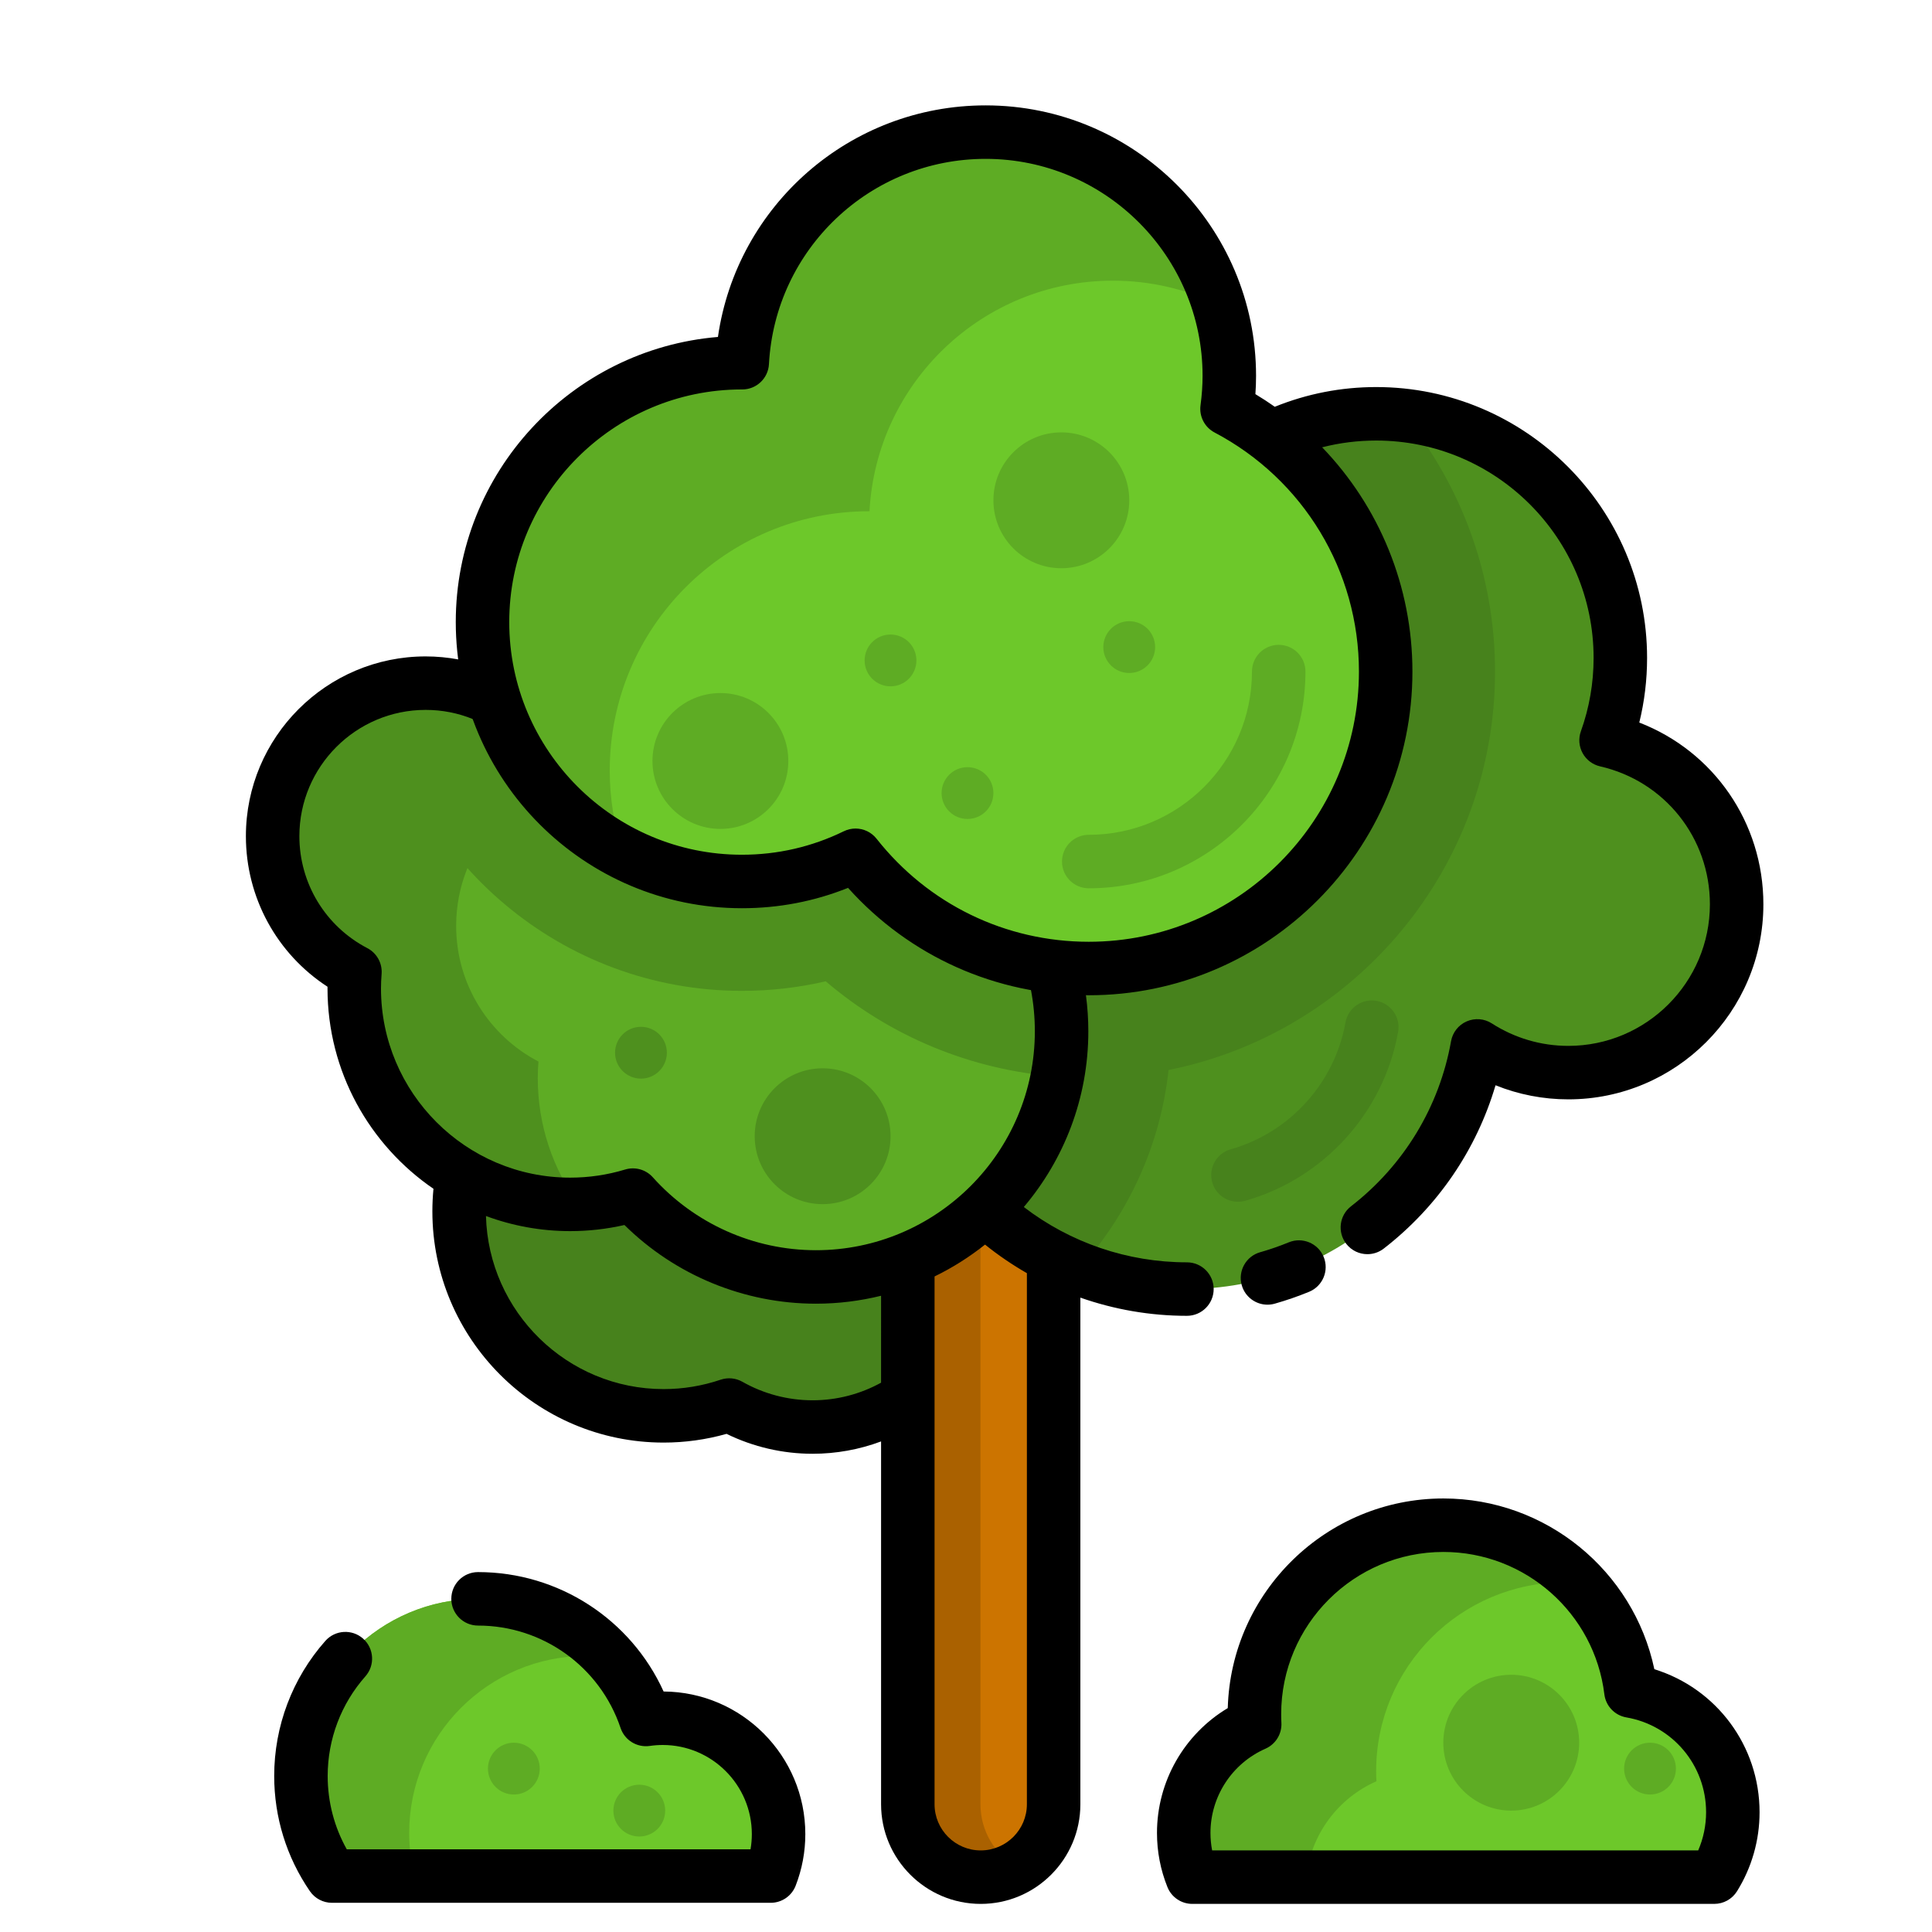
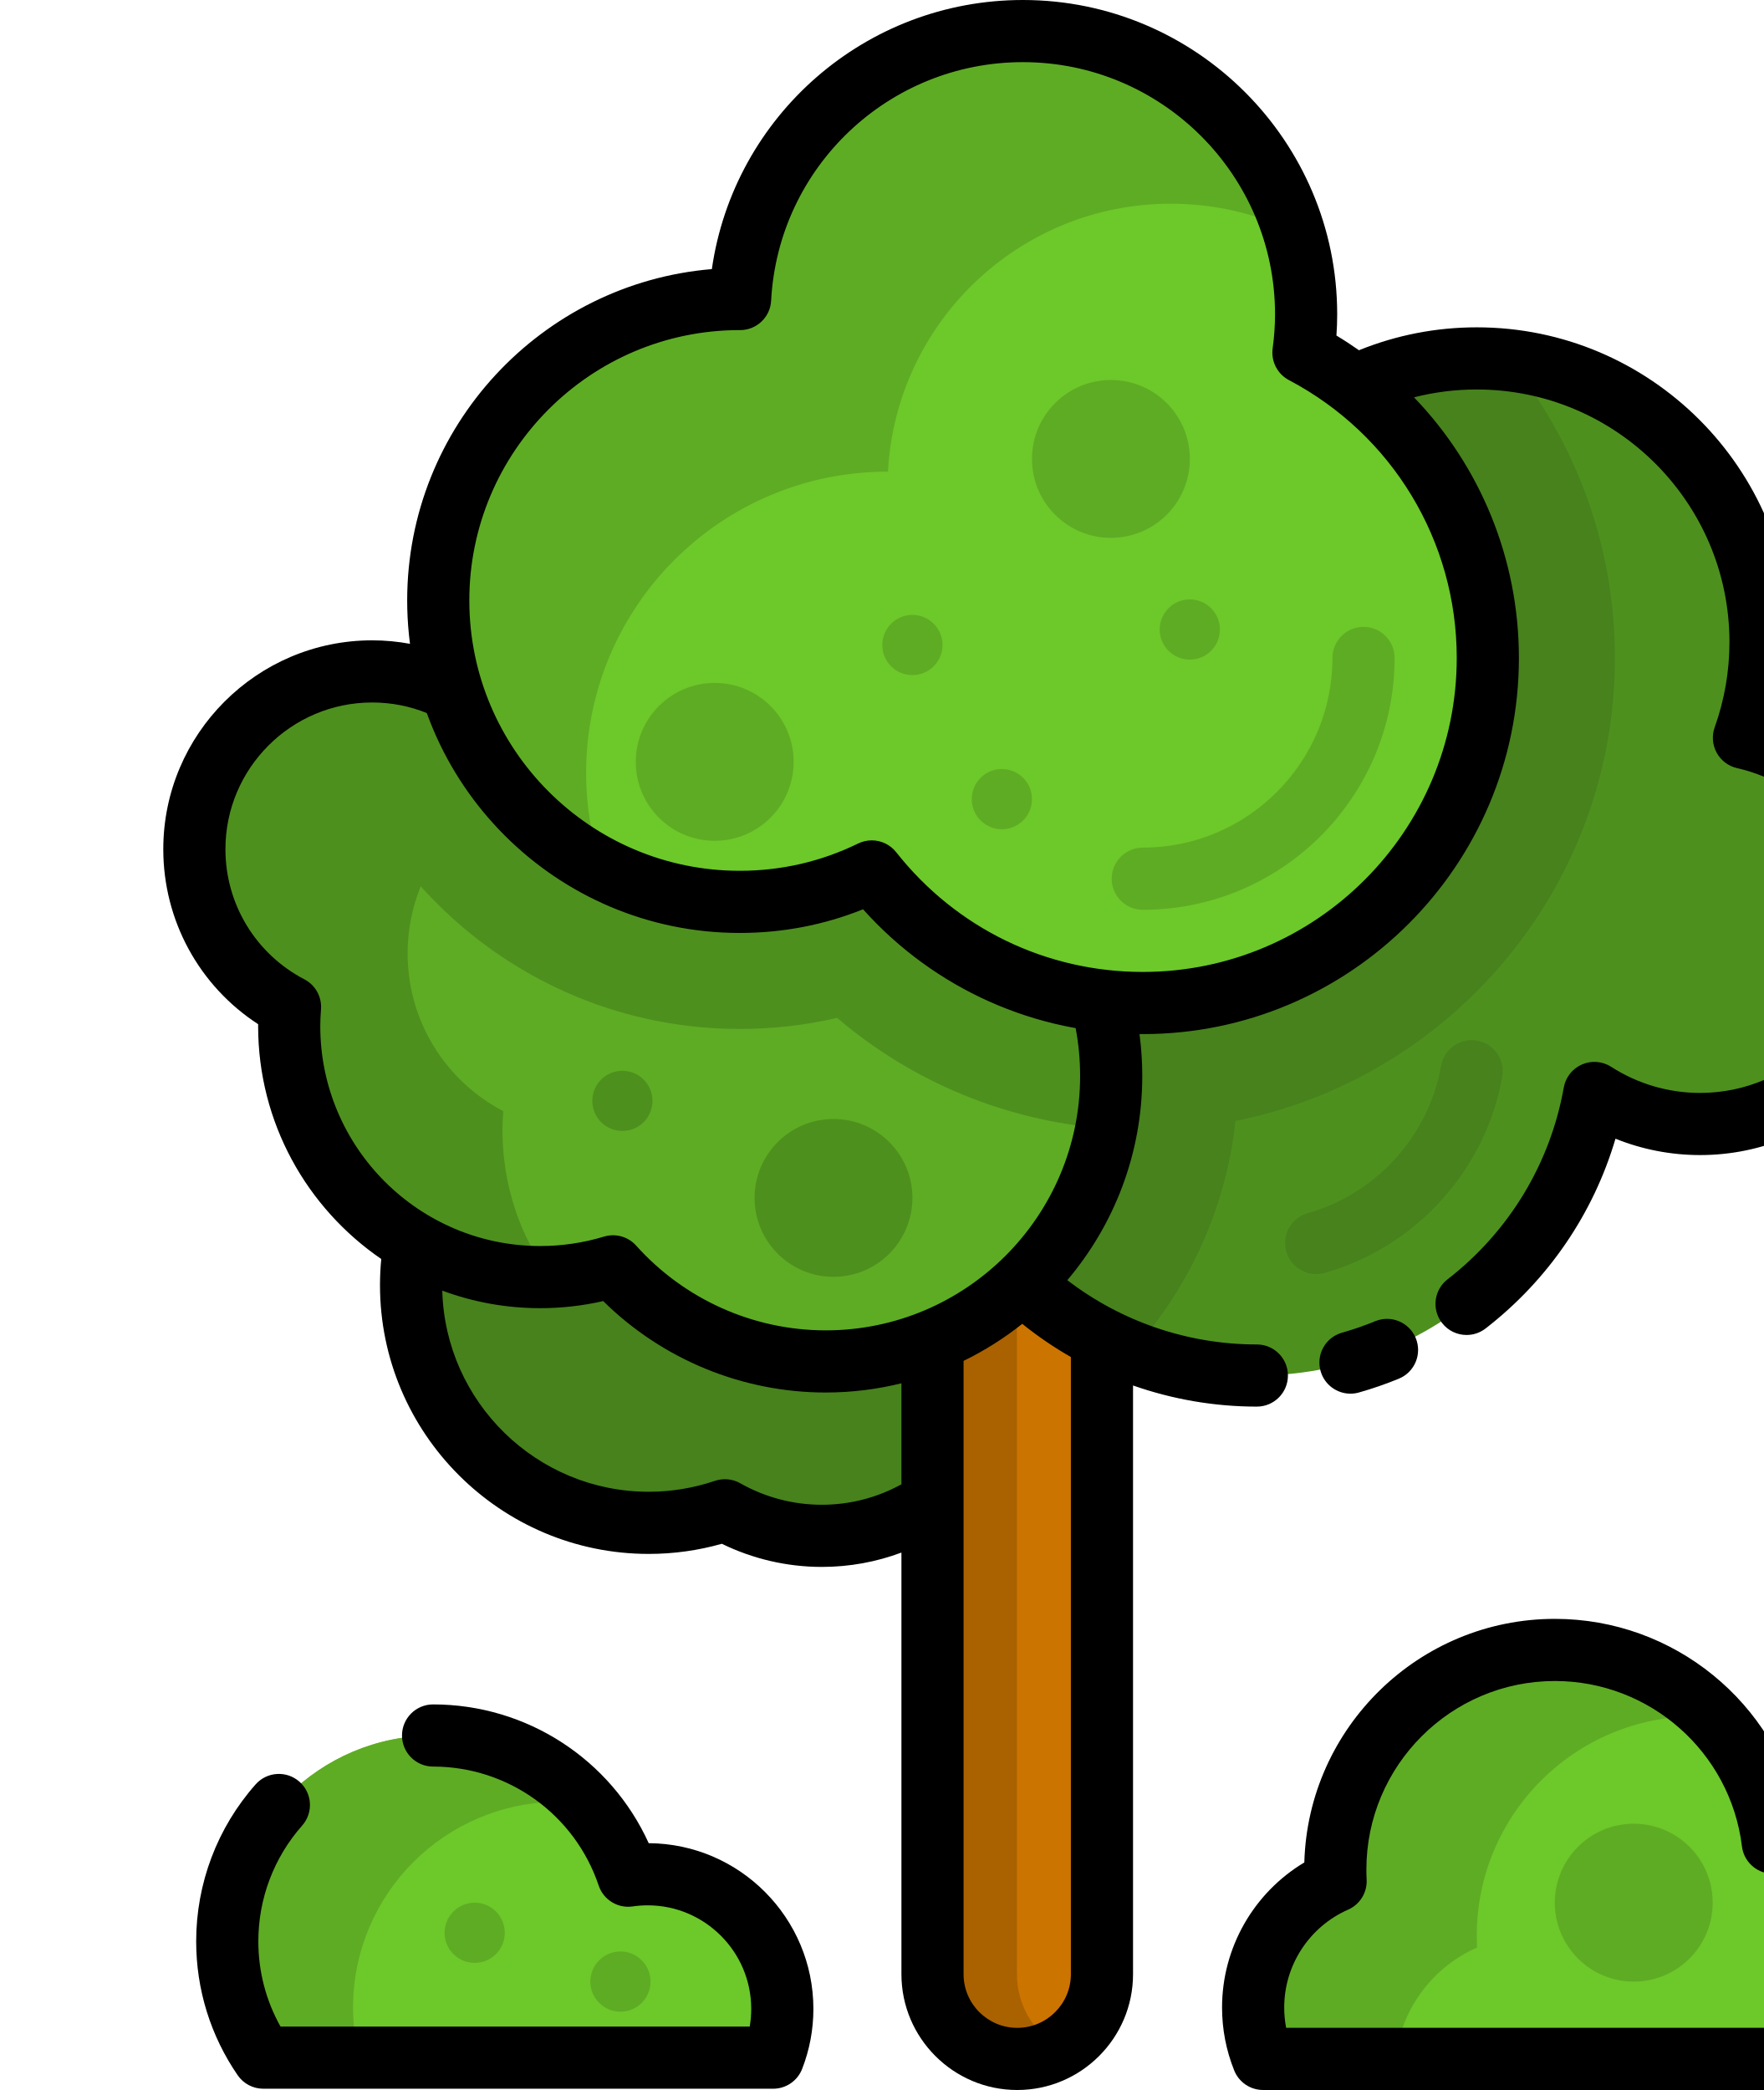
- <svg xmlns="http://www.w3.org/2000/svg" version="1.1" id="Layer_1" x="0px" y="0px" viewBox="-30 -30 550 550" style="enable-background:new 0 0 512 512;" xml:space="preserve">
+ <svg xmlns="http://www.w3.org/2000/svg" version="1.1" id="Layer_1" x="0px" y="0px" viewBox="-30 -3ng0 550 550" style="enable-background:new 0 0 512 512;" xml:space="preserve">
  <path style="fill:#47821C;" d="M205.7,280.168c-10.609-14.292-27.61-23.556-46.777-23.556c-32.157,0-58.225,26.068-58.225,58.225  s26.068,58.225,58.225,58.225c6.532,0,12.805-1.091,18.667-3.076c7.006,3.978,15.099,6.261,23.731,6.261  c26.589,0,48.142-21.554,48.142-48.142C249.463,302.992,230.234,282.381,205.7,280.168z" />
  <path style="fill:#CC7400;" d="M249.116,504.383c-11.463,0-20.756-9.293-20.756-20.756V224.96c0-11.463,9.293-20.756,20.756-20.756  c11.463,0,20.756,9.293,20.756,20.756v258.668C269.872,495.09,260.579,504.383,249.116,504.383z" />
  <path style="fill:#AA6100;" d="M249.116,483.628V224.96c0-7.678,4.18-14.366,10.378-17.956c-3.055-1.77-6.593-2.799-10.378-2.799  c-11.463,0-20.756,9.293-20.756,20.756v258.668c0,11.463,9.293,20.756,20.756,20.756c3.785,0,7.323-1.029,10.378-2.799  C253.296,497.993,249.116,491.305,249.116,483.628z" />
  <path style="fill:#4E901E;" d="M427.138,180.739c2.625-7.326,4.064-15.214,4.064-23.442c0-38.384-31.116-69.5-69.5-69.5  s-69.5,31.116-69.5,69.5c0,4.413,0.429,8.723,1.216,12.908c-39.533,6.832-69.612,41.27-69.612,82.754  c0,46.397,37.612,84.009,84.009,84.009c41.35,0,75.698-29.884,82.686-69.227c7.468,4.806,16.349,7.607,25.891,7.607  c26.463,0,47.917-21.453,47.917-47.917C464.31,204.664,448.425,185.62,427.138,180.739z" />
  <g>
    <path style="fill:#47821C;" d="M395.606,161.187c0-27.088-9.382-52.662-25.838-72.908c-2.647-0.307-5.336-0.481-8.066-0.481   c-38.384,0-69.5,31.116-69.5,69.5c0,4.413,0.429,8.723,1.216,12.908c-39.533,6.832-69.612,41.27-69.612,82.754   c0,35.598,22.153,66.003,53.416,78.238c13.851-15.356,23.085-34.954,25.444-56.597   C355.599,264.014,395.606,217.186,395.606,161.187z" />
    <path style="fill:#47821C;" d="M322.42,312.12c-3.322,0-6.376-2.192-7.324-5.548c-1.141-4.046,1.214-8.252,5.261-9.393   c16.792-4.736,29.614-18.903,32.667-36.093c0.736-4.14,4.688-6.905,8.827-6.164c4.139,0.735,6.899,4.687,6.164,8.827   c-4.068,22.9-21.152,41.775-43.525,48.085C323.8,312.027,323.103,312.12,322.42,312.12z" />
  </g>
  <path style="fill:#5EAC24;" d="M202.197,193.637c-12.034,0-23.358,3.042-33.247,8.395c-10.242-7.629-22.939-12.147-36.693-12.147  c-0.52,0-1.032,0.026-1.549,0.04c-6.875-15.013-22.02-25.45-39.613-25.45c-24.056,0-43.557,19.501-43.557,43.557  c0,16.793,9.509,31.357,23.431,38.626c-0.118,1.557-0.198,3.125-0.198,4.713c0,33.958,27.528,61.486,61.486,61.486  c6.205,0,12.191-0.928,17.837-2.637c12.806,14.295,31.4,23.297,52.102,23.297c38.626,0,69.939-31.313,69.939-69.939  S240.824,193.637,202.197,193.637z" />
  <g>
    <path style="fill:#4E901E;" d="M123.289,272.2c-13.922-7.269-23.431-21.833-23.431-38.626c0-22.525,17.098-41.054,39.024-43.323   c-2.177-0.233-4.385-0.365-6.625-0.365c-0.52,0-1.032,0.026-1.549,0.04c-6.874-15.013-22.02-25.45-39.613-25.45   c-24.056,0-43.557,19.501-43.557,43.557c0,16.793,9.509,31.357,23.432,38.626c-0.119,1.557-0.198,3.125-0.198,4.713   c0,33.958,27.528,61.486,61.486,61.486c0.809,0,1.614-0.017,2.416-0.049c-7.279-10.103-11.581-22.493-11.581-35.896   C123.092,275.325,123.172,273.757,123.289,272.2z" />
    <path style="fill:#4E901E;" d="M202.197,193.637c-12.034,0-23.358,3.042-33.247,8.395c-10.243-7.629-22.939-12.147-36.693-12.147   c-0.52,0-1.032,0.026-1.549,0.04c-6.874-15.013-22.02-25.45-39.613-25.45c-4.554,0-8.945,0.701-13.071,1.999   c9.118,48.659,51.911,85.6,103.177,85.6c8.134,0,16.108-0.91,23.866-2.718c18.465,15.753,41.378,25.245,65.861,27.127   c0.781-4.184,1.208-8.494,1.208-12.904C272.137,224.95,240.824,193.637,202.197,193.637z" />
  </g>
  <path style="fill:#6DC82A;" d="M319.306,86.384c0.416-3.074,0.651-6.206,0.651-9.394c0-38.316-31.061-69.378-69.378-69.378  c-37.063,0-67.334,29.064-69.275,65.643c-0.035,0-0.068-0.003-0.103-0.003c-40.782,0-73.843,33.061-73.843,73.843  s33.061,73.843,73.843,73.843c11.608,0,22.586-2.686,32.359-7.459c15.479,19.623,39.452,32.234,66.384,32.234  c46.684,0,84.529-37.845,84.529-84.529C364.472,128.719,346.158,100.544,319.306,86.384z" />
  <g>
    <path style="fill:#5EAC24;" d="M217.423,115.54c0.035,0,0.068,0.002,0.103,0.003C219.467,78.964,249.738,49.9,286.8,49.9   c10.808,0,21.038,2.474,30.157,6.882c-8.653-28.458-35.093-49.17-66.379-49.17c-37.063,0-67.334,29.064-69.275,65.643   c-0.035,0-0.068-0.003-0.103-0.003c-40.782,0-73.843,33.061-73.843,73.843c0,28.585,16.252,53.357,40.01,65.63   c-2.444-7.34-3.788-15.182-3.788-23.343C143.58,148.601,176.64,115.54,217.423,115.54z" />
    <path style="fill:#5EAC24;" d="M279.944,222.877c-4.205,0-7.613-3.409-7.613-7.613s3.408-7.613,7.613-7.613   c25.621,0,46.465-20.844,46.465-46.465c0-4.204,3.408-7.613,7.613-7.613s7.613,3.409,7.613,7.613   C341.634,195.203,313.96,222.877,279.944,222.877z" />
    <circle style="fill:#5EAC24;" cx="175.083" cy="186.636" r="19.337" />
  </g>
  <circle style="fill:#4E901E;" cx="204.184" cy="293.459" r="19.337" />
  <g>
    <circle style="fill:#5EAC24;" cx="272.141" cy="112.426" r="19.337" />
    <circle style="fill:#5EAC24;" cx="291.468" cy="154.215" r="7.374" />
    <circle style="fill:#5EAC24;" cx="223.511" cy="158.011" r="7.374" />
    <circle style="fill:#5EAC24;" cx="245.425" cy="195.771" r="7.374" />
  </g>
  <circle style="fill:#4E901E;" cx="152.468" cy="269.686" r="7.374" />
  <path style="fill:#6DC82A;" d="M458.026,504.383c3.34-5.365,5.275-11.694,5.275-18.48c0-17.292-12.537-31.648-29.016-34.496  c-3.249-26.602-25.901-47.212-53.38-47.212c-29.71,0-53.795,24.085-53.795,53.795c0,0.959,0.027,1.911,0.077,2.857  c-11.895,5.236-20.203,17.119-20.203,30.95c0,4.45,0.868,8.694,2.431,12.585L458.026,504.383L458.026,504.383z" />
  <g>
    <path style="fill:#5EAC24;" d="M361.838,477.09c-0.05-0.946-0.077-1.899-0.077-2.857c0-29.71,24.085-53.795,53.795-53.795   c1.345,0,2.674,0.064,3.993,0.16c-9.776-10.109-23.47-16.401-38.646-16.401c-29.71,0-53.795,24.085-53.795,53.795   c0,0.959,0.027,1.911,0.077,2.857c-11.895,5.236-20.203,17.119-20.203,30.95c0,4.45,0.868,8.694,2.431,12.586h32.44   C343.173,492.142,351.008,481.856,361.838,477.09z" />
    <circle style="fill:#5EAC24;" cx="400.219" cy="466.107" r="19.337" />
    <circle style="fill:#5EAC24;" cx="439.724" cy="473.486" r="7.374" />
  </g>
  <path style="fill:#6DC82A;" d="M189.403,504.074c1.44-3.705,2.24-7.731,2.24-11.946c0-18.215-14.767-32.982-32.982-32.982  c-1.624,0-3.22,0.123-4.781,0.349c-6.715-19.96-25.566-34.342-47.788-34.342c-27.848,0-50.422,22.574-50.422,50.422  c0,10.578,3.263,20.389,8.829,28.497h124.904V504.074z" />
  <g>
    <path style="fill:#5EAC24;" d="M136.91,441.4c2.248,0,4.46,0.154,6.63,0.44c-9.225-10.241-22.579-16.686-37.448-16.686   c-27.848,0-50.422,22.574-50.422,50.422c0,10.578,3.263,20.389,8.829,28.497h23.499c-0.981-3.923-1.51-8.024-1.51-12.252   C86.488,463.975,109.063,441.4,136.91,441.4z" />
    <circle style="fill:#5EAC24;" cx="116.282" cy="473.486" r="7.374" />
    <circle style="fill:#5EAC24;" cx="151.991" cy="485.443" r="7.374" />
  </g>
  <path d="M336.886,323.664c-2.642,1.086-5.379,2.032-8.134,2.813c-4.045,1.146-6.395,5.354-5.249,9.4c0.95,3.352,4,5.539,7.32,5.539  c0.687,0,1.386-0.093,2.08-0.29c3.309-0.938,6.597-2.075,9.771-3.38c3.889-1.599,5.745-6.048,4.146-9.936  C345.223,323.922,340.772,322.068,336.886,323.664z" />
  <path d="M440.961,445.195c-5.939-28.062-30.872-48.612-60.056-48.612c-33.279,0-60.461,26.613-61.385,59.674  c-12.388,7.415-20.152,20.865-20.152,35.541c0,5.311,1.002,10.5,2.979,15.423c1.159,2.885,3.955,4.776,7.065,4.776h148.612  c2.629,0,5.072-1.357,6.462-3.588c4.204-6.751,6.426-14.533,6.426-22.503C470.914,466.978,458.606,450.647,440.961,445.195z   M453.443,496.77H315.069c-0.316-1.63-0.474-3.292-0.474-4.973c0-10.382,6.146-19.794,15.658-23.981  c2.896-1.274,4.701-4.206,4.535-7.365c-0.044-0.835-0.065-1.663-0.065-2.459c0-25.465,20.717-46.183,46.182-46.183  c23.302,0,43.002,17.421,45.824,40.521c0.406,3.333,2.95,6.006,6.26,6.578c13.153,2.274,22.699,13.627,22.699,26.995  C455.688,489.664,454.92,493.358,453.443,496.77z" />
  <path d="M158.915,451.535c-9.336-20.555-29.878-33.994-52.823-33.994c-4.205,0-7.613,3.409-7.613,7.613  c0,4.204,3.407,7.613,7.613,7.613c18.401,0,34.705,11.717,40.573,29.157c1.171,3.487,4.669,5.633,8.311,5.106  c1.233-0.18,2.474-0.27,3.686-0.27c13.988,0,25.369,11.381,25.369,25.369c0,1.462-0.124,2.909-0.37,4.333H68.72  c-3.567-6.361-5.436-13.507-5.436-20.884c0-10.46,3.812-20.53,10.734-28.353c2.785-3.149,2.492-7.96-0.657-10.746  c-3.149-2.785-7.96-2.491-10.746,0.657c-9.387,10.609-14.557,24.262-14.557,38.443c0,11.776,3.515,23.119,10.165,32.806  c1.42,2.068,3.768,3.304,6.277,3.304h124.905c3.14,0,5.956-1.927,7.095-4.853c1.83-4.705,2.758-9.653,2.758-14.706  C199.256,469.829,181.183,451.672,158.915,451.535z" />
  <path d="M307.892,329.36c-16.878,0-33.146-5.563-46.432-15.746c11.444-13.516,18.365-30.978,18.365-50.033  c0-3.441-0.232-6.869-0.681-10.26l-8.427-9.499l-7.219,8.033c0.731,3.846,1.101,7.775,1.101,11.727  c0,34.367-27.959,62.327-62.327,62.327c-17.688,0-34.612-7.568-46.431-20.764c-1.973-2.203-5.043-3.063-7.877-2.207  c-5.066,1.534-10.326,2.311-15.632,2.311c-29.706,0-53.872-24.168-53.872-53.873c0-1.242,0.056-2.557,0.176-4.138  c0.23-3.035-1.37-5.915-4.068-7.324c-11.93-6.229-19.342-18.443-19.342-31.877c0-19.82,16.125-35.945,35.945-35.945  c4.674,0,9.201,0.89,13.478,2.626l6.2-6.516l-10.311-10.466c-3.067-0.568-6.193-0.87-9.367-0.87c-28.215,0-51.17,22.955-51.17,51.17  c0,17.461,8.788,33.471,23.236,42.87c-0.001,0.157-0.002,0.314-0.002,0.469c0,23.669,11.967,44.59,30.163,57.047  c-0.205,2.126-0.311,4.274-0.311,6.413c0,36.303,29.535,65.838,65.838,65.838c6.069,0,12.078-0.834,17.908-2.484  c7.598,3.718,15.996,5.669,24.489,5.669c6.728,0,13.312-1.203,19.502-3.515v103.288c0,15.643,12.726,28.369,28.368,28.369  s28.368-12.727,28.368-28.369V339.408c9.66,3.387,19.897,5.178,30.332,5.178c4.205,0,7.613-3.409,7.613-7.613  C315.507,332.769,312.096,329.36,307.892,329.36z M220.822,363.621c-5.953,3.277-12.619,5.011-19.502,5.011  c-6.997,0-13.902-1.821-19.972-5.268c-1.888-1.072-4.145-1.287-6.198-0.592c-5.244,1.774-10.704,2.674-16.226,2.674  c-27.459,0-49.864-21.984-50.578-49.273c7.476,2.776,15.557,4.3,23.987,4.3c5.207,0,10.38-0.585,15.434-1.741  c14.469,14.29,34.077,22.401,54.506,22.401c6.394,0,12.603-0.793,18.55-2.258L220.822,363.621L220.822,363.621z M262.334,483.631  c0,7.247-5.896,13.144-13.143,13.144s-13.143-5.896-13.143-13.144V333.38c5.135-2.495,9.945-5.553,14.374-9.071  c3.769,3.039,7.756,5.749,11.913,8.134v151.188H262.334z" />
  <path d="M436.672,175.697c1.474-6,2.218-12.159,2.218-18.396c0-42.52-34.593-77.113-77.113-77.113  c-9.975,0-19.661,1.895-28.824,5.593l-0.004,0.048c-1.804-1.267-3.655-2.481-5.562-3.627c0.123-1.758,0.185-3.499,0.185-5.211  C327.572,34.538,293.034,0,250.581,0c-38.595,0-70.816,28.44-76.198,65.923c-41.735,3.477-74.635,38.555-74.635,81.173  c0,44.916,36.541,81.456,81.456,81.456c10.485,0,20.624-1.947,30.218-5.795c17.489,19.501,42.142,30.571,68.524,30.571  c50.808,0,92.141-41.335,92.141-92.141c0-24.255-9.449-46.985-25.728-63.881l0.089,0.017c4.974-1.269,10.103-1.908,15.33-1.908  c34.125,0,61.887,27.762,61.887,61.887c0,7.151-1.217,14.175-3.618,20.874c-0.734,2.048-0.556,4.314,0.488,6.222  c1.044,1.909,2.855,3.28,4.977,3.766c18.406,4.219,31.26,20.368,31.26,39.272c0,22.223-18.081,40.304-40.303,40.304  c-7.743,0-15.271-2.212-21.772-6.395c-2.142-1.379-4.833-1.594-7.165-0.576c-2.335,1.019-4.004,3.137-4.451,5.646  c-3.311,18.641-13.425,35.331-28.478,46.992c-3.323,2.575-3.93,7.357-1.355,10.68c1.5,1.937,3.749,2.951,6.023,2.951  c1.628,0,3.27-0.521,4.658-1.596c15.341-11.885,26.406-28.138,31.817-46.487c6.55,2.639,13.571,4.009,20.722,4.009  c30.619,0,55.529-24.911,55.529-55.53C471.997,204.136,457.821,183.873,436.672,175.697z M279.943,238.102  c-23.682,0-45.699-10.692-60.407-29.336c-1.483-1.88-3.707-2.898-5.981-2.898c-1.129,0-2.27,0.252-3.337,0.772  c-9.084,4.437-18.846,6.686-29.017,6.686c-36.52,0-66.23-29.711-66.23-66.23c0-36.484,29.654-66.173,66.126-66.23  c0.082,0.002,0.145,0.003,0.209,0.003c4.039,0,7.385-3.162,7.6-7.21c1.74-32.767,28.829-58.434,61.675-58.434  c34.058,0,61.765,27.708,61.765,61.765c0,2.708-0.196,5.525-0.582,8.37c-0.43,3.168,1.164,6.267,3.993,7.758  c25.355,13.369,41.104,39.452,41.104,68.068C356.86,203.598,322.355,238.102,279.943,238.102z" />
  <g>
</g>
  <g>
</g>
  <g>
</g>
  <g>
</g>
  <g>
</g>
  <g>
</g>
  <g>
</g>
  <g>
</g>
  <g>
</g>
  <g>
</g>
  <g>
</g>
  <g>
</g>
  <g>
</g>
  <g>
</g>
  <g>
</g>
</svg>
